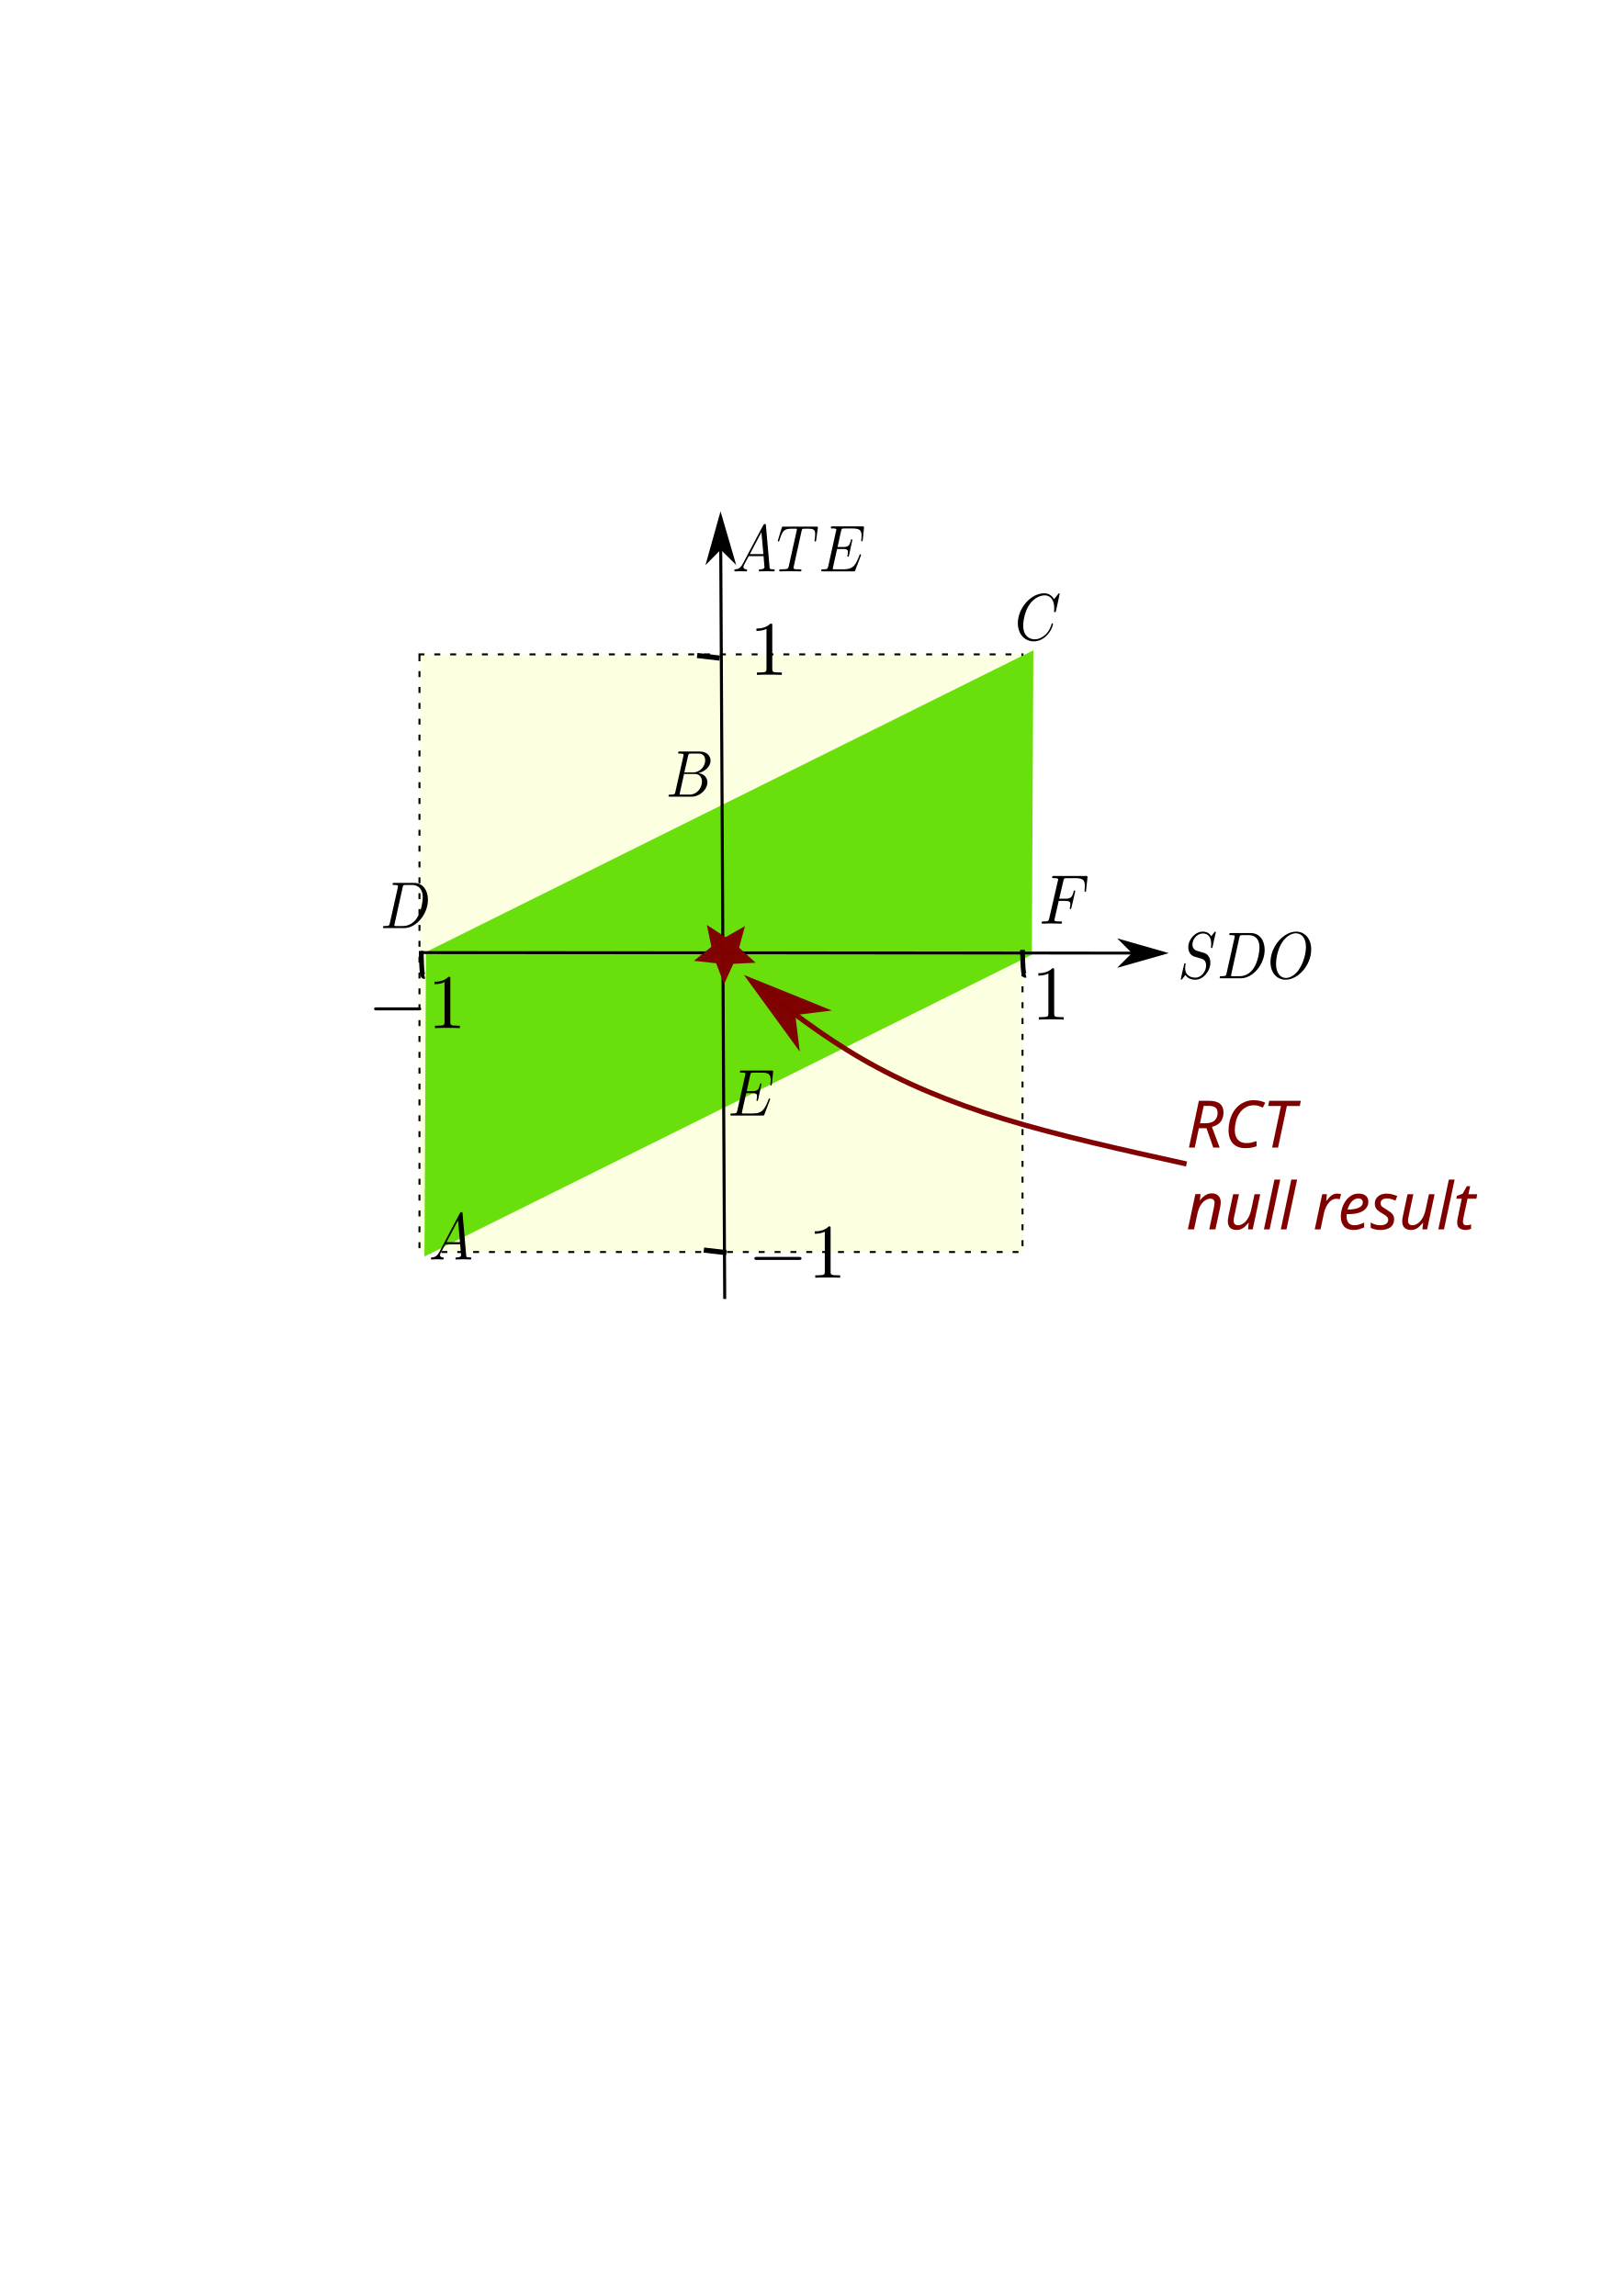
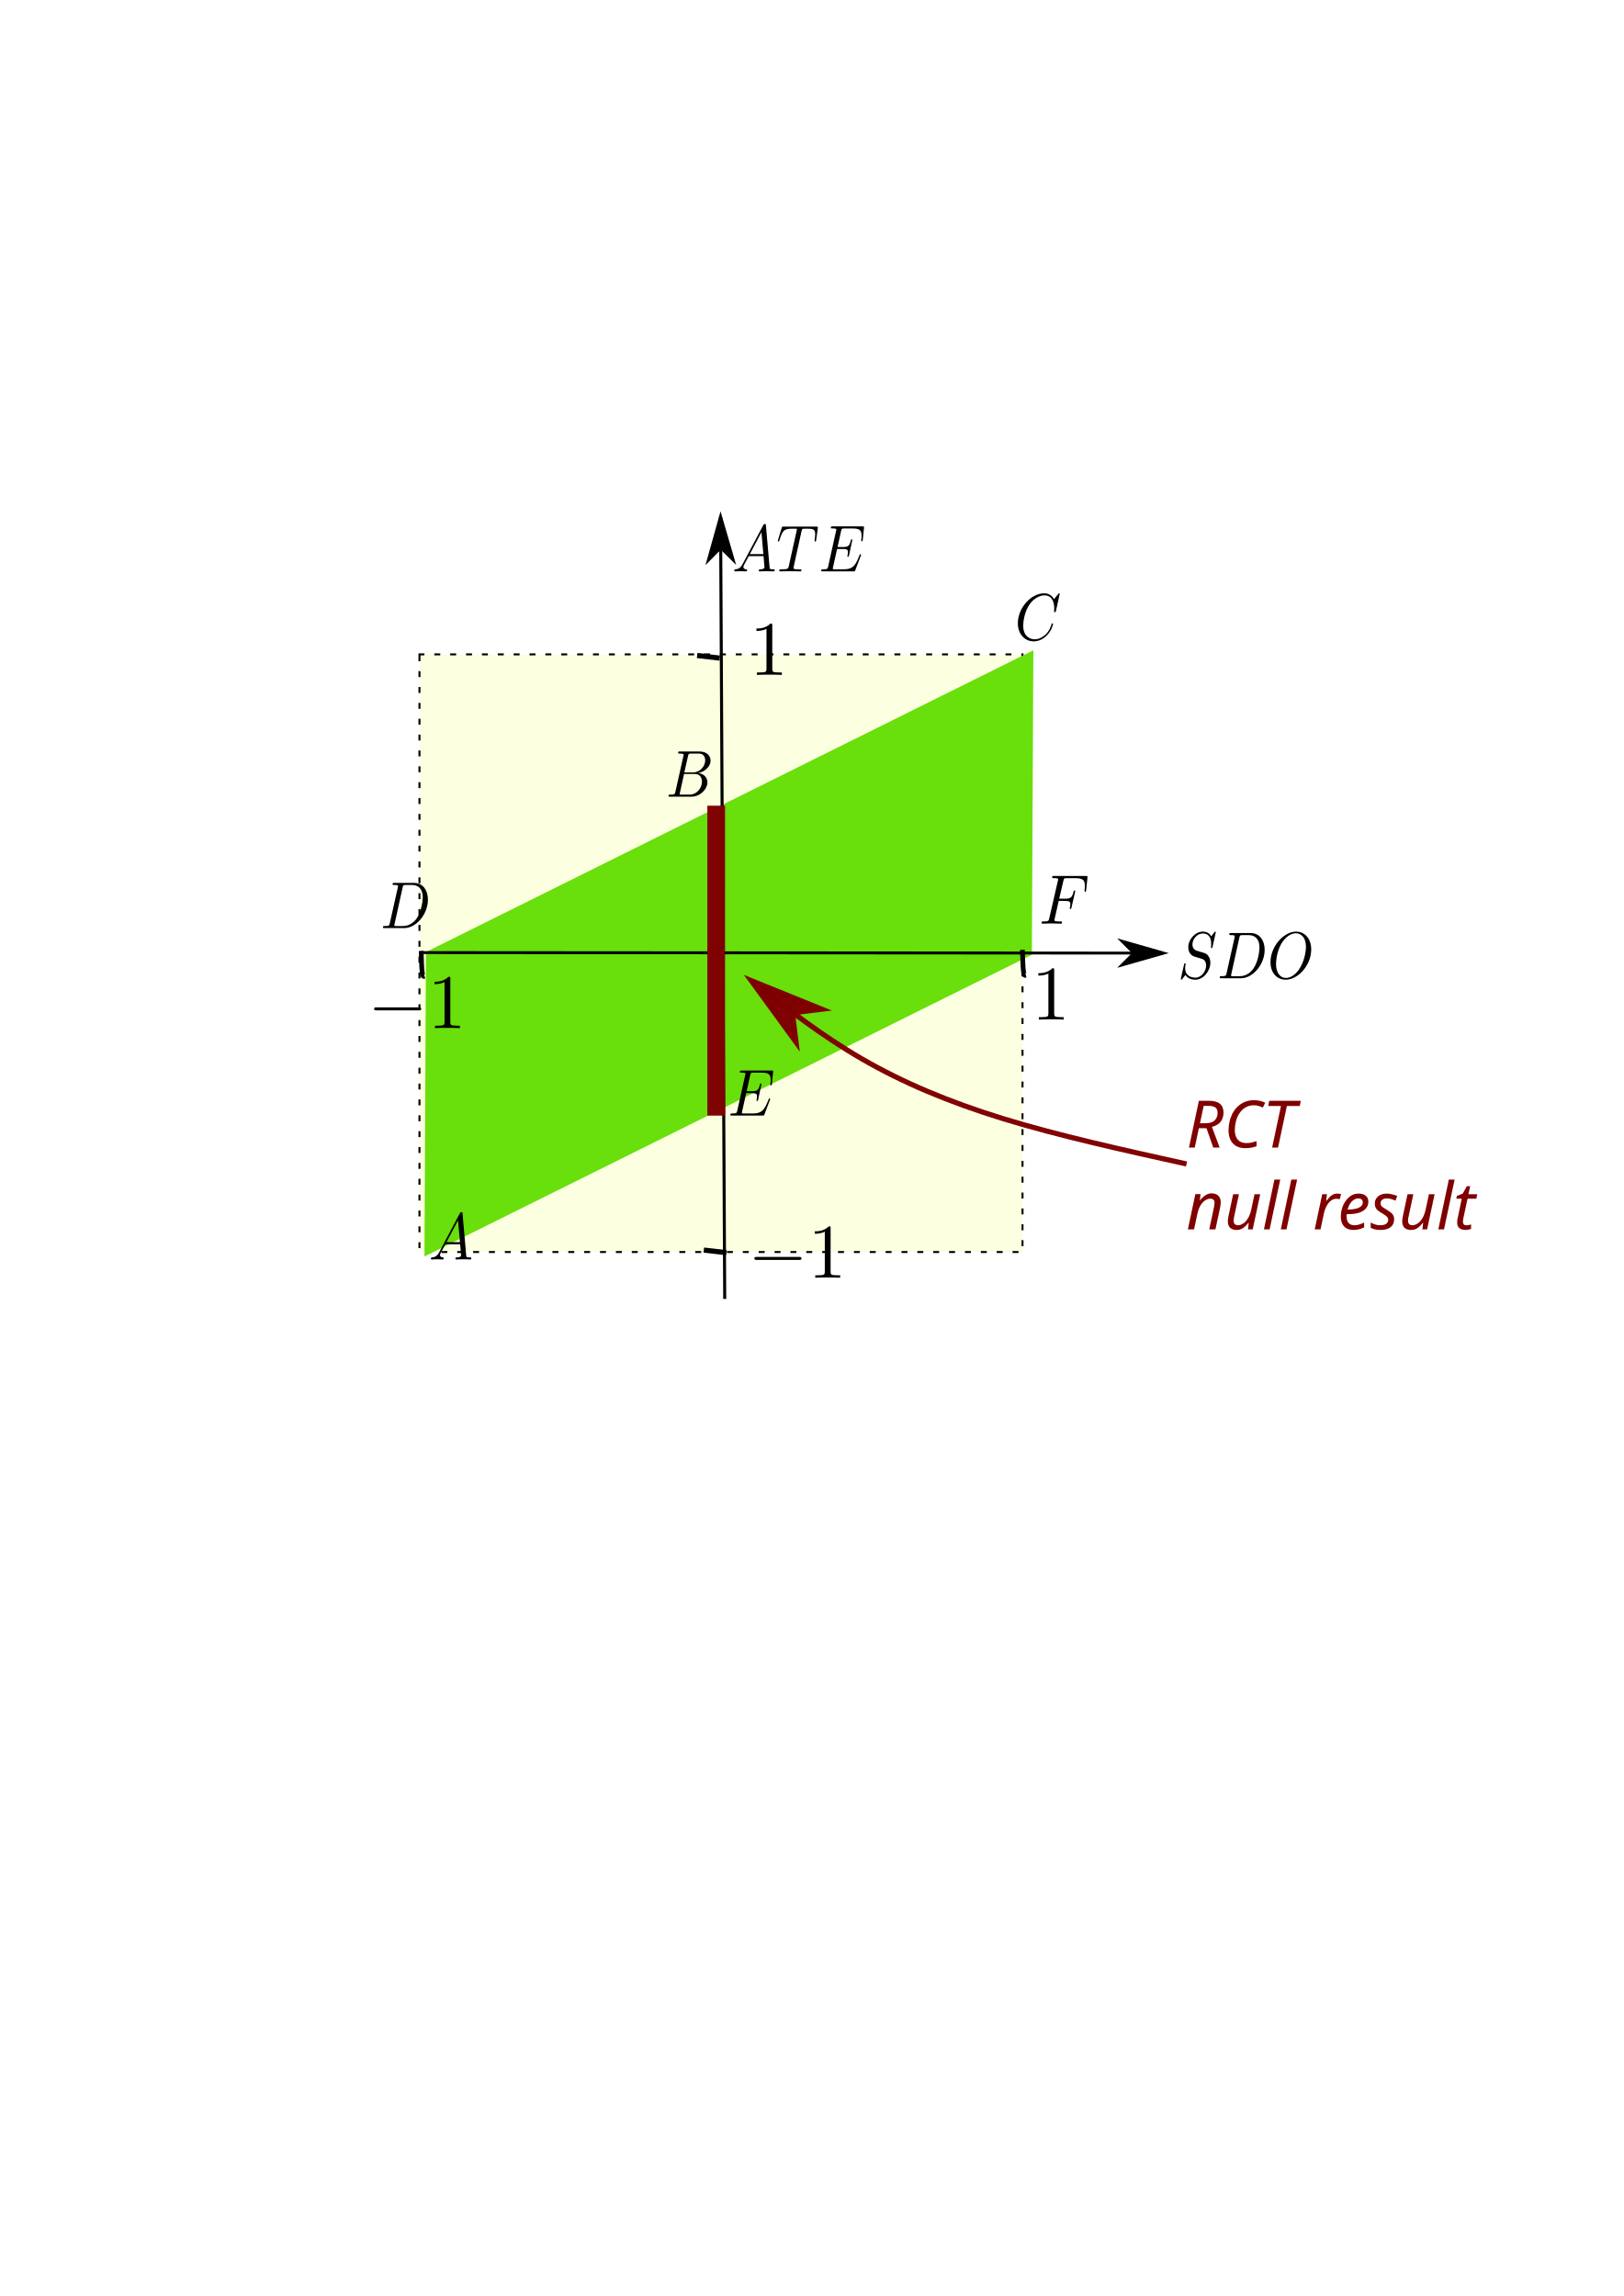
<svg xmlns="http://www.w3.org/2000/svg" xmlns:ns1="http://www.openswatchbook.org/uri/2009/osb" xmlns:xlink="http://www.w3.org/1999/xlink" width="210mm" height="297mm" viewBox="0 0 210 297" version="1.1" id="svg8">
  <defs id="defs2">
    <marker style="overflow:visible" id="marker1200" refX="0.0" refY="0.0" orient="auto">
      <path transform="scale(0.8) translate(12.5,0)" style="fill-rule:evenodd;stroke:#800000;stroke-width:1pt;stroke-opacity:0.987;fill:#800000;fill-opacity:0.987" d="M 0.0,0.0 L 5.0,-5.0 L -12.5,0.0 L 5.0,5.0 L 0.0,0.0 z " id="path1198" />
    </marker>
    <marker style="overflow:visible;" id="marker1040" refX="0.0" refY="0.0" orient="auto">
      <path transform="scale(0.8) rotate(180) translate(12.5,0)" style="fill-rule:evenodd;stroke:#000000;stroke-width:1pt;stroke-opacity:1;fill:#000000;fill-opacity:1" d="M 0.0,0.0 L 5.0,-5.0 L -12.5,0.0 L 5.0,5.0 L 0.0,0.0 z " id="path1038" />
    </marker>
    <linearGradient id="linearGradient2947" ns1:paint="solid">
      <stop style="stop-color:#ff0000;stop-opacity:1;" offset="0" id="stop2945" />
    </linearGradient>
    <marker style="overflow:visible;" id="marker2329" refX="0.0" refY="0.0" orient="auto">
      <path transform="scale(0.8) rotate(180) translate(12.5,0)" style="fill-rule:evenodd;stroke:#e900eb;stroke-width:1pt;stroke-opacity:1;fill:#e900eb;fill-opacity:1" d="M 0.0,0.0 L 5.0,-5.0 L -12.5,0.0 L 5.0,5.0 L 0.0,0.0 z " id="path2327" />
    </marker>
    <marker style="overflow:visible;" id="Arrow1Lend" refX="0.0" refY="0.0" orient="auto">
      <path transform="scale(0.8) rotate(180) translate(12.5,0)" style="fill-rule:evenodd;stroke:#000000;stroke-width:1pt;stroke-opacity:1;fill:#000000;fill-opacity:1" d="M 0.0,0.0 L 5.0,-5.0 L -12.5,0.0 L 5.0,5.0 L 0.0,0.0 z " id="path852" />
    </marker>
    <marker style="overflow:visible" id="Arrow1Lstart" refX="0.0" refY="0.0" orient="auto">
      <path transform="scale(0.8) translate(12.5,0)" style="fill-rule:evenodd;stroke:#000000;stroke-width:1pt;stroke-opacity:1;fill:#000000;fill-opacity:1" d="M 0.0,0.0 L 5.0,-5.0 L -12.5,0.0 L 5.0,5.0 L 0.0,0.0 z " id="path849" />
    </marker>
    <g id="g5959">
      <symbol overflow="visible" id="symbol9139">
        <path style="stroke:none;" d="" id="path3094" />
      </symbol>
      <symbol overflow="visible" id="symbol7277">
        <path style="stroke:none;" d="M 1.781 -1.141 C 1.391 -0.484 1 -0.344 0.562 -0.312 C 0.438 -0.297 0.344 -0.297 0.344 -0.109 C 0.344 -0.047 0.406 0 0.484 0 C 0.75 0 1.062 -0.031 1.328 -0.031 C 1.672 -0.031 2.016 0 2.328 0 C 2.391 0 2.516 0 2.516 -0.188 C 2.516 -0.297 2.438 -0.312 2.359 -0.312 C 2.141 -0.328 1.891 -0.406 1.891 -0.656 C 1.891 -0.781 1.953 -0.891 2.031 -1.031 L 2.797 -2.297 L 5.297 -2.297 C 5.312 -2.094 5.453 -0.734 5.453 -0.641 C 5.453 -0.344 4.938 -0.312 4.734 -0.312 C 4.594 -0.312 4.5 -0.312 4.5 -0.109 C 4.5 0 4.609 0 4.641 0 C 5.047 0 5.469 -0.031 5.875 -0.031 C 6.125 -0.031 6.766 0 7.016 0 C 7.062 0 7.188 0 7.188 -0.203 C 7.188 -0.312 7.094 -0.312 6.953 -0.312 C 6.344 -0.312 6.344 -0.375 6.312 -0.672 L 5.703 -6.891 C 5.688 -7.094 5.688 -7.141 5.516 -7.141 C 5.359 -7.141 5.312 -7.062 5.25 -6.969 Z M 2.984 -2.609 L 4.938 -5.906 L 5.266 -2.609 Z M 2.984 -2.609 " id="path9609" />
      </symbol>
      <symbol overflow="visible" id="symbol2894">
        <path style="stroke:none;" d="M 4.25 -6.047 C 4.328 -6.328 4.359 -6.391 4.484 -6.422 C 4.578 -6.438 4.906 -6.438 5.109 -6.438 C 6.125 -6.438 6.562 -6.406 6.562 -5.625 C 6.562 -5.469 6.531 -5.078 6.484 -4.828 C 6.484 -4.781 6.453 -4.672 6.453 -4.641 C 6.453 -4.578 6.484 -4.5 6.578 -4.5 C 6.688 -4.5 6.703 -4.578 6.734 -4.734 L 7 -6.469 C 7.016 -6.516 7.016 -6.609 7.016 -6.641 C 7.016 -6.75 6.922 -6.75 6.75 -6.75 L 1.219 -6.75 C 0.984 -6.75 0.969 -6.734 0.891 -6.547 L 0.297 -4.797 C 0.297 -4.781 0.234 -4.641 0.234 -4.609 C 0.234 -4.562 0.297 -4.5 0.359 -4.5 C 0.453 -4.5 0.469 -4.562 0.531 -4.719 C 1.062 -6.266 1.328 -6.438 2.797 -6.438 L 3.188 -6.438 C 3.469 -6.438 3.469 -6.406 3.469 -6.312 C 3.469 -6.266 3.438 -6.141 3.422 -6.109 L 2.094 -0.781 C 2 -0.422 1.969 -0.312 0.906 -0.312 C 0.547 -0.312 0.484 -0.312 0.484 -0.125 C 0.484 0 0.594 0 0.656 0 C 0.922 0 1.203 -0.016 1.469 -0.016 C 1.75 -0.016 2.047 -0.031 2.328 -0.031 C 2.609 -0.031 2.875 -0.016 3.156 -0.016 C 3.438 -0.016 3.734 0 4.016 0 C 4.109 0 4.234 0 4.234 -0.203 C 4.234 -0.312 4.156 -0.312 3.891 -0.312 C 3.656 -0.312 3.516 -0.312 3.266 -0.328 C 2.969 -0.359 2.891 -0.391 2.891 -0.547 C 2.891 -0.562 2.891 -0.609 2.938 -0.75 Z M 4.25 -6.047 " id="path138" />
      </symbol>
      <symbol overflow="visible" id="symbol2901">
        <path style="stroke:none;" d="M 7.062 -2.328 C 7.078 -2.375 7.109 -2.438 7.109 -2.469 C 7.109 -2.469 7.109 -2.578 6.984 -2.578 C 6.891 -2.578 6.875 -2.516 6.859 -2.453 C 6.203 -0.984 5.844 -0.312 4.141 -0.312 L 2.688 -0.312 C 2.547 -0.312 2.516 -0.312 2.469 -0.312 C 2.359 -0.328 2.328 -0.344 2.328 -0.422 C 2.328 -0.453 2.328 -0.469 2.375 -0.641 L 3.062 -3.375 L 4.047 -3.375 C 4.891 -3.375 4.891 -3.156 4.891 -2.906 C 4.891 -2.844 4.891 -2.719 4.828 -2.422 C 4.812 -2.375 4.797 -2.344 4.797 -2.312 C 4.797 -2.266 4.828 -2.203 4.922 -2.203 C 5 -2.203 5.031 -2.25 5.078 -2.406 L 5.641 -4.734 C 5.641 -4.797 5.594 -4.844 5.516 -4.844 C 5.438 -4.844 5.406 -4.781 5.391 -4.672 C 5.172 -3.906 5 -3.672 4.078 -3.672 L 3.141 -3.672 L 3.734 -6.078 C 3.828 -6.438 3.844 -6.469 4.281 -6.469 L 5.688 -6.469 C 6.891 -6.469 7.203 -6.188 7.203 -5.359 C 7.203 -5.125 7.203 -5.109 7.156 -4.828 C 7.156 -4.781 7.141 -4.703 7.141 -4.656 C 7.141 -4.609 7.172 -4.531 7.266 -4.531 C 7.375 -4.531 7.391 -4.594 7.406 -4.781 L 7.609 -6.516 C 7.641 -6.781 7.594 -6.781 7.344 -6.781 L 2.297 -6.781 C 2.109 -6.781 2 -6.781 2 -6.578 C 2 -6.469 2.094 -6.469 2.281 -6.469 C 2.656 -6.469 2.938 -6.469 2.938 -6.297 C 2.938 -6.25 2.938 -6.234 2.875 -6.047 L 1.562 -0.781 C 1.469 -0.391 1.453 -0.312 0.656 -0.312 C 0.484 -0.312 0.375 -0.312 0.375 -0.125 C 0.375 0 0.469 0 0.656 0 L 5.828 0 C 6.062 0 6.078 -0.016 6.141 -0.172 Z M 7.062 -2.328 " id="path513" />
      </symbol>
    </g>
    <g id="g1998">
      <symbol overflow="visible" id="symbol3858">
        <path style="stroke:none;" d="" id="path2053" />
      </symbol>
      <symbol overflow="visible" id="symbol8276">
        <path style="stroke:none;" d="M 6.438 -6.922 C 6.438 -6.953 6.406 -7.031 6.312 -7.031 C 6.266 -7.031 6.266 -7.016 6.141 -6.875 L 5.656 -6.312 C 5.406 -6.781 4.891 -7.031 4.234 -7.031 C 2.969 -7.031 1.781 -5.875 1.781 -4.672 C 1.781 -3.875 2.297 -3.406 2.812 -3.266 L 3.875 -2.984 C 4.25 -2.891 4.797 -2.734 4.797 -1.922 C 4.797 -1.031 3.984 -0.094 3 -0.094 C 2.359 -0.094 1.25 -0.312 1.25 -1.547 C 1.25 -1.781 1.312 -2.031 1.312 -2.078 C 1.328 -2.125 1.328 -2.141 1.328 -2.156 C 1.328 -2.25 1.266 -2.266 1.219 -2.266 C 1.172 -2.266 1.141 -2.25 1.109 -2.219 C 1.078 -2.188 0.516 0.094 0.516 0.125 C 0.516 0.172 0.562 0.219 0.625 0.219 C 0.672 0.219 0.688 0.203 0.812 0.062 L 1.297 -0.5 C 1.719 0.078 2.406 0.219 2.984 0.219 C 4.344 0.219 5.516 -1.109 5.516 -2.344 C 5.516 -3.031 5.172 -3.375 5.031 -3.516 C 4.797 -3.734 4.641 -3.781 3.766 -4 C 3.531 -4.062 3.188 -4.172 3.094 -4.188 C 2.828 -4.281 2.484 -4.562 2.484 -5.094 C 2.484 -5.906 3.281 -6.75 4.234 -6.75 C 5.047 -6.75 5.656 -6.312 5.656 -5.203 C 5.656 -4.891 5.625 -4.703 5.625 -4.641 C 5.625 -4.641 5.625 -4.547 5.734 -4.547 C 5.844 -4.547 5.859 -4.578 5.891 -4.75 Z M 6.438 -6.922 " id="path7736" />
      </symbol>
      <symbol overflow="visible" id="symbol7951">
        <path style="stroke:none;" d="M 1.578 -0.781 C 1.484 -0.391 1.469 -0.312 0.672 -0.312 C 0.516 -0.312 0.406 -0.312 0.406 -0.125 C 0.406 0 0.484 0 0.672 0 L 3.984 0 C 6.047 0 8.016 -2.109 8.016 -4.281 C 8.016 -5.688 7.172 -6.812 5.672 -6.812 L 2.328 -6.812 C 2.141 -6.812 2.031 -6.812 2.031 -6.625 C 2.031 -6.5 2.109 -6.5 2.312 -6.5 C 2.438 -6.5 2.625 -6.484 2.734 -6.484 C 2.906 -6.453 2.953 -6.438 2.953 -6.312 C 2.953 -6.281 2.953 -6.25 2.922 -6.125 Z M 3.734 -6.125 C 3.828 -6.469 3.844 -6.5 4.281 -6.5 L 5.344 -6.5 C 6.312 -6.5 7.141 -5.969 7.141 -4.656 C 7.141 -4.172 6.953 -2.531 6.094 -1.438 C 5.812 -1.062 5.031 -0.312 3.797 -0.312 L 2.672 -0.312 C 2.531 -0.312 2.516 -0.312 2.453 -0.312 C 2.359 -0.328 2.328 -0.344 2.328 -0.422 C 2.328 -0.453 2.328 -0.469 2.375 -0.641 Z M 3.734 -6.125 " id="path5138" />
      </symbol>
      <symbol overflow="visible" id="symbol313">
        <path style="stroke:none;" d="M 7.375 -4.344 C 7.375 -5.953 6.312 -7.031 4.828 -7.031 C 2.688 -7.031 0.484 -4.766 0.484 -2.438 C 0.484 -0.781 1.609 0.219 3.047 0.219 C 5.156 0.219 7.375 -1.969 7.375 -4.344 Z M 3.094 -0.047 C 2.109 -0.047 1.422 -0.844 1.422 -2.156 C 1.422 -2.609 1.562 -4.062 2.328 -5.219 C 3.016 -6.266 3.984 -6.781 4.781 -6.781 C 5.594 -6.781 6.484 -6.219 6.484 -4.734 C 6.484 -4.016 6.219 -2.469 5.234 -1.234 C 4.75 -0.625 3.938 -0.047 3.094 -0.047 Z M 3.094 -0.047 " id="path3233" />
      </symbol>
    </g>
    <g id="g3129">
      <symbol overflow="visible" id="symbol5662">
        <path style="stroke:none;" d="" id="path8123" />
      </symbol>
      <symbol overflow="visible" id="symbol1114">
        <path style="stroke:none;" d="M 1.781 -1.141 C 1.391 -0.484 1 -0.344 0.562 -0.312 C 0.438 -0.297 0.344 -0.297 0.344 -0.109 C 0.344 -0.047 0.406 0 0.484 0 C 0.75 0 1.062 -0.031 1.328 -0.031 C 1.672 -0.031 2.016 0 2.328 0 C 2.391 0 2.516 0 2.516 -0.188 C 2.516 -0.297 2.438 -0.312 2.359 -0.312 C 2.141 -0.328 1.891 -0.406 1.891 -0.656 C 1.891 -0.781 1.953 -0.891 2.031 -1.031 L 2.797 -2.297 L 5.297 -2.297 C 5.312 -2.094 5.453 -0.734 5.453 -0.641 C 5.453 -0.344 4.938 -0.312 4.734 -0.312 C 4.594 -0.312 4.5 -0.312 4.5 -0.109 C 4.5 0 4.609 0 4.641 0 C 5.047 0 5.469 -0.031 5.875 -0.031 C 6.125 -0.031 6.766 0 7.016 0 C 7.062 0 7.188 0 7.188 -0.203 C 7.188 -0.312 7.094 -0.312 6.953 -0.312 C 6.344 -0.312 6.344 -0.375 6.312 -0.672 L 5.703 -6.891 C 5.688 -7.094 5.688 -7.141 5.516 -7.141 C 5.359 -7.141 5.312 -7.062 5.25 -6.969 Z M 2.984 -2.609 L 4.938 -5.906 L 5.266 -2.609 Z M 2.984 -2.609 " id="path9871" />
      </symbol>
    </g>
    <g id="g2174">
      <symbol overflow="visible" id="symbol1775">
        <path style="stroke:none;" d="" id="path1496" />
      </symbol>
      <symbol overflow="visible" id="symbol6595">
        <path style="stroke:none;" d="M 1.594 -0.781 C 1.5 -0.391 1.469 -0.312 0.688 -0.312 C 0.516 -0.312 0.422 -0.312 0.422 -0.109 C 0.422 0 0.516 0 0.688 0 L 4.25 0 C 5.828 0 7 -1.172 7 -2.156 C 7 -2.875 6.422 -3.453 5.453 -3.562 C 6.484 -3.75 7.531 -4.484 7.531 -5.438 C 7.531 -6.172 6.875 -6.812 5.688 -6.812 L 2.328 -6.812 C 2.141 -6.812 2.047 -6.812 2.047 -6.609 C 2.047 -6.5 2.141 -6.5 2.328 -6.5 C 2.344 -6.5 2.531 -6.5 2.703 -6.484 C 2.875 -6.453 2.969 -6.453 2.969 -6.312 C 2.969 -6.281 2.953 -6.25 2.938 -6.125 Z M 3.094 -3.656 L 3.719 -6.125 C 3.812 -6.469 3.828 -6.5 4.25 -6.5 L 5.547 -6.5 C 6.422 -6.5 6.625 -5.906 6.625 -5.469 C 6.625 -4.594 5.766 -3.656 4.562 -3.656 Z M 2.656 -0.312 C 2.516 -0.312 2.5 -0.312 2.438 -0.312 C 2.328 -0.328 2.297 -0.344 2.297 -0.422 C 2.297 -0.453 2.297 -0.469 2.359 -0.641 L 3.047 -3.422 L 4.922 -3.422 C 5.875 -3.422 6.078 -2.688 6.078 -2.266 C 6.078 -1.281 5.188 -0.312 4 -0.312 Z M 2.656 -0.312 " id="path8096" />
      </symbol>
    </g>
    <g id="g8852">
      <symbol overflow="visible" id="symbol911">
        <path style="stroke:none;" d="" id="path3049" />
      </symbol>
      <symbol overflow="visible" id="symbol7238">
        <path style="stroke:none;" d="M 7.578 -6.922 C 7.578 -6.953 7.562 -7.031 7.469 -7.031 C 7.438 -7.031 7.422 -7.016 7.312 -6.906 L 6.625 -6.141 C 6.531 -6.281 6.078 -7.031 4.969 -7.031 C 2.734 -7.031 0.5 -4.828 0.5 -2.516 C 0.5 -0.875 1.672 0.219 3.203 0.219 C 4.062 0.219 4.828 -0.172 5.359 -0.641 C 6.281 -1.453 6.453 -2.359 6.453 -2.391 C 6.453 -2.5 6.344 -2.5 6.328 -2.5 C 6.266 -2.5 6.219 -2.469 6.203 -2.391 C 6.109 -2.109 5.875 -1.391 5.188 -0.812 C 4.5 -0.266 3.875 -0.094 3.359 -0.094 C 2.469 -0.094 1.406 -0.609 1.406 -2.156 C 1.406 -2.734 1.609 -4.344 2.609 -5.516 C 3.219 -6.219 4.156 -6.719 5.047 -6.719 C 6.062 -6.719 6.656 -5.953 6.656 -4.797 C 6.656 -4.391 6.625 -4.391 6.625 -4.281 C 6.625 -4.188 6.734 -4.188 6.766 -4.188 C 6.891 -4.188 6.891 -4.203 6.953 -4.391 Z M 7.578 -6.922 " id="path967" />
      </symbol>
    </g>
    <g id="g544">
      <symbol overflow="visible" id="symbol5259">
        <path style="stroke:none;" d="" id="path5428" />
      </symbol>
      <symbol overflow="visible" id="symbol930">
        <path style="stroke:none;" d="M 1.578 -0.781 C 1.484 -0.391 1.469 -0.312 0.672 -0.312 C 0.516 -0.312 0.406 -0.312 0.406 -0.125 C 0.406 0 0.484 0 0.672 0 L 3.984 0 C 6.047 0 8.016 -2.109 8.016 -4.281 C 8.016 -5.688 7.172 -6.812 5.672 -6.812 L 2.328 -6.812 C 2.141 -6.812 2.031 -6.812 2.031 -6.625 C 2.031 -6.5 2.109 -6.5 2.312 -6.5 C 2.438 -6.5 2.625 -6.484 2.734 -6.484 C 2.906 -6.453 2.953 -6.438 2.953 -6.312 C 2.953 -6.281 2.953 -6.25 2.922 -6.125 Z M 3.734 -6.125 C 3.828 -6.469 3.844 -6.5 4.281 -6.5 L 5.344 -6.5 C 6.312 -6.5 7.141 -5.969 7.141 -4.656 C 7.141 -4.172 6.953 -2.531 6.094 -1.438 C 5.812 -1.062 5.031 -0.312 3.797 -0.312 L 2.672 -0.312 C 2.531 -0.312 2.516 -0.312 2.453 -0.312 C 2.359 -0.328 2.328 -0.344 2.328 -0.422 C 2.328 -0.453 2.328 -0.469 2.375 -0.641 Z M 3.734 -6.125 " id="path3084" />
      </symbol>
    </g>
    <g id="g2280">
      <symbol overflow="visible" id="symbol3007">
        <path style="stroke:none;" d="" id="path229" />
      </symbol>
      <symbol overflow="visible" id="symbol4034">
        <path style="stroke:none;" d="M 7.062 -2.328 C 7.078 -2.375 7.109 -2.438 7.109 -2.469 C 7.109 -2.469 7.109 -2.578 6.984 -2.578 C 6.891 -2.578 6.875 -2.516 6.859 -2.453 C 6.203 -0.984 5.844 -0.312 4.141 -0.312 L 2.688 -0.312 C 2.547 -0.312 2.516 -0.312 2.469 -0.312 C 2.359 -0.328 2.328 -0.344 2.328 -0.422 C 2.328 -0.453 2.328 -0.469 2.375 -0.641 L 3.062 -3.375 L 4.047 -3.375 C 4.891 -3.375 4.891 -3.156 4.891 -2.906 C 4.891 -2.844 4.891 -2.719 4.828 -2.422 C 4.812 -2.375 4.797 -2.344 4.797 -2.312 C 4.797 -2.266 4.828 -2.203 4.922 -2.203 C 5 -2.203 5.031 -2.25 5.078 -2.406 L 5.641 -4.734 C 5.641 -4.797 5.594 -4.844 5.516 -4.844 C 5.438 -4.844 5.406 -4.781 5.391 -4.672 C 5.172 -3.906 5 -3.672 4.078 -3.672 L 3.141 -3.672 L 3.734 -6.078 C 3.828 -6.438 3.844 -6.469 4.281 -6.469 L 5.688 -6.469 C 6.891 -6.469 7.203 -6.188 7.203 -5.359 C 7.203 -5.125 7.203 -5.109 7.156 -4.828 C 7.156 -4.781 7.141 -4.703 7.141 -4.656 C 7.141 -4.609 7.172 -4.531 7.266 -4.531 C 7.375 -4.531 7.391 -4.594 7.406 -4.781 L 7.609 -6.516 C 7.641 -6.781 7.594 -6.781 7.344 -6.781 L 2.297 -6.781 C 2.109 -6.781 2 -6.781 2 -6.578 C 2 -6.469 2.094 -6.469 2.281 -6.469 C 2.656 -6.469 2.938 -6.469 2.938 -6.297 C 2.938 -6.25 2.938 -6.234 2.875 -6.047 L 1.562 -0.781 C 1.469 -0.391 1.453 -0.312 0.656 -0.312 C 0.484 -0.312 0.375 -0.312 0.375 -0.125 C 0.375 0 0.469 0 0.656 0 L 5.828 0 C 6.062 0 6.078 -0.016 6.141 -0.172 Z M 7.062 -2.328 " id="path2600" />
      </symbol>
    </g>
    <g id="g7643">
      <symbol overflow="visible" id="symbol4085">
        <path style="stroke:none;" d="" id="path6140" />
      </symbol>
      <symbol overflow="visible" id="symbol5610">
        <path style="stroke:none;" d="M 3.016 -3.234 L 3.984 -3.234 C 4.734 -3.234 4.812 -3.078 4.812 -2.797 C 4.812 -2.719 4.812 -2.609 4.75 -2.297 C 4.719 -2.25 4.719 -2.219 4.719 -2.188 C 4.719 -2.109 4.781 -2.078 4.828 -2.078 C 4.938 -2.078 4.938 -2.109 4.984 -2.281 L 5.531 -4.453 C 5.562 -4.562 5.562 -4.578 5.562 -4.609 C 5.562 -4.625 5.547 -4.719 5.438 -4.719 C 5.344 -4.719 5.328 -4.672 5.297 -4.5 C 5.078 -3.734 4.859 -3.547 4 -3.547 L 3.094 -3.547 L 3.734 -6.078 C 3.828 -6.438 3.844 -6.469 4.281 -6.469 L 5.594 -6.469 C 6.812 -6.469 7.047 -6.141 7.047 -5.375 C 7.047 -5.141 7.047 -5.109 7.016 -4.828 C 7 -4.703 7 -4.688 7 -4.656 C 7 -4.609 7.031 -4.531 7.125 -4.531 C 7.234 -4.531 7.234 -4.594 7.25 -4.781 L 7.453 -6.516 C 7.484 -6.781 7.438 -6.781 7.188 -6.781 L 2.297 -6.781 C 2.109 -6.781 2 -6.781 2 -6.578 C 2 -6.469 2.094 -6.469 2.281 -6.469 C 2.656 -6.469 2.938 -6.469 2.938 -6.297 C 2.938 -6.25 2.938 -6.234 2.875 -6.047 L 1.562 -0.781 C 1.469 -0.391 1.453 -0.312 0.656 -0.312 C 0.484 -0.312 0.375 -0.312 0.375 -0.125 C 0.375 0 0.5 0 0.531 0 C 0.812 0 1.562 -0.031 1.844 -0.031 C 2.172 -0.031 3 0 3.328 0 C 3.422 0 3.531 0 3.531 -0.188 C 3.531 -0.266 3.484 -0.297 3.484 -0.297 C 3.453 -0.312 3.422 -0.312 3.203 -0.312 C 2.984 -0.312 2.938 -0.312 2.688 -0.328 C 2.391 -0.359 2.359 -0.406 2.359 -0.531 C 2.359 -0.547 2.359 -0.609 2.406 -0.75 Z M 3.016 -3.234 " id="path6132" />
      </symbol>
    </g>
    <g id="g3310">
      <symbol overflow="visible" id="symbol6884">
        <path style="stroke:none;" d="" id="path7811" />
      </symbol>
      <symbol overflow="visible" id="symbol4169">
        <path style="stroke:none;" d="M 2.938 -6.375 C 2.938 -6.625 2.938 -6.641 2.703 -6.641 C 2.078 -6 1.203 -6 0.891 -6 L 0.891 -5.688 C 1.094 -5.688 1.672 -5.688 2.188 -5.953 L 2.188 -0.781 C 2.188 -0.422 2.156 -0.312 1.266 -0.312 L 0.953 -0.312 L 0.953 0 C 1.297 -0.031 2.156 -0.031 2.562 -0.031 C 2.953 -0.031 3.828 -0.031 4.172 0 L 4.172 -0.312 L 3.859 -0.312 C 2.953 -0.312 2.938 -0.422 2.938 -0.781 Z M 2.938 -6.375 " id="path8517" />
      </symbol>
    </g>
    <g id="g7994">
      <symbol overflow="visible" id="symbol8365">
        <path style="stroke:none;" d="" id="path2134" />
      </symbol>
      <symbol overflow="visible" id="symbol5841">
        <path style="stroke:none;" d="M 6.562 -2.297 C 6.734 -2.297 6.922 -2.297 6.922 -2.5 C 6.922 -2.688 6.734 -2.688 6.562 -2.688 L 1.172 -2.688 C 1 -2.688 0.828 -2.688 0.828 -2.5 C 0.828 -2.297 1 -2.297 1.172 -2.297 Z M 6.562 -2.297 " id="path2709" />
      </symbol>
      <symbol overflow="visible" id="symbol4875">
        <path style="stroke:none;" d="" id="path900" />
      </symbol>
      <symbol overflow="visible" id="symbol2680">
        <path style="stroke:none;" d="M 2.938 -6.375 C 2.938 -6.625 2.938 -6.641 2.703 -6.641 C 2.078 -6 1.203 -6 0.891 -6 L 0.891 -5.688 C 1.094 -5.688 1.672 -5.688 2.188 -5.953 L 2.188 -0.781 C 2.188 -0.422 2.156 -0.312 1.266 -0.312 L 0.953 -0.312 L 0.953 0 C 1.297 -0.031 2.156 -0.031 2.562 -0.031 C 2.953 -0.031 3.828 -0.031 4.172 0 L 4.172 -0.312 L 3.859 -0.312 C 2.953 -0.312 2.938 -0.422 2.938 -0.781 Z M 2.938 -6.375 " id="path4376" />
      </symbol>
    </g>
  </defs>
  <g id="layer1" style="display:inline">
    <rect style="fill:#fcffe0;fill-opacity:1;stroke:#000000;stroke-width:0.256;stroke-linecap:square;stroke-dasharray:0.513, 1.539;stroke-opacity:1" id="rect833" width="77.996" height="77.308" x="54.25" y="84.647" />
    <path style="fill:#69df0b;fill-opacity:1;stroke:none;stroke-width:0.265;stroke-linecap:square;stroke-dasharray:0.53, 1.59" id="path843" d="M 93.316,237.307 66.884,211.011 93.18,184.579 119.613,210.875 Z" transform="matrix(-1.497297,1.487021,-1.482287,-0.01049453,546.5716,-13.12424)" />
    <path style="fill:none;stroke:#000000;stroke-width:0.391;stroke-linecap:butt;stroke-linejoin:miter;stroke-miterlimit:4;stroke-dasharray:none;stroke-opacity:1;marker-start:url(#Arrow1Lstart)" d="m 93.194,66.902 c 0.179,33.707 0.358,67.413 0.536,101.118" id="path845" />
    <path style="fill:none;stroke:#000000;stroke-width:0.376;stroke-linecap:butt;stroke-linejoin:miter;stroke-miterlimit:4;stroke-dasharray:none;stroke-opacity:1;marker-end:url(#Arrow1Lend)" d="m 54.398,123.224 c 32.014,0.022 64.028,0.044 96.041,0.067" id="path1155" />
    <g transform="matrix(0.7644483,0,0,0.8583055,24.43096,3.562553)" id="g1279">
      <g id="g6684">
        <g style="fill:#000000;fill-opacity:1" id="g6569">
          <use xlink:href="#symbol7277" x="91.925" y="81.963" id="use7747" width="100%" height="100%" />
          <use xlink:href="#symbol2894" x="99.397" y="81.963" id="use2865" width="100%" height="100%" />
        </g>
        <g style="fill:#000000;fill-opacity:1" id="g7423">
          <use xlink:href="#symbol2901" x="106.604" y="81.963" id="use8891" width="100%" height="100%" />
        </g>
      </g>
    </g>
    <g transform="matrix(0.7644483,0,0,0.8583055,82.05194,56.19433)" id="g1346">
      <g id="g3822">
        <g style="fill:#000000;fill-opacity:1" id="g8189">
          <use xlink:href="#symbol8276" x="91.925" y="81.963" id="use5447" width="100%" height="100%" />
        </g>
        <g style="fill:#000000;fill-opacity:1" id="g9095">
          <use xlink:href="#symbol7951" x="98.612" y="81.963" id="use8822" width="100%" height="100%" />
        </g>
        <g style="fill:#000000;fill-opacity:1" id="g8101">
          <use xlink:href="#symbol313" x="107.129" y="81.963" id="use6439" width="100%" height="100%" />
        </g>
      </g>
    </g>
    <g transform="matrix(0.7644483,0,0,0.8583055,-14.80693,92.5708)" id="g1423">
      <g id="g9002">
        <g style="fill:#000000;fill-opacity:1" id="g9905">
          <use xlink:href="#symbol1114" x="91.925" y="81.963" id="use4508" width="100%" height="100%" />
        </g>
      </g>
    </g>
    <g transform="matrix(0.7644483,0,0,0.8583055,15.86906,32.70794)" id="g1501">
      <g id="g4419">
        <g style="fill:#000000;fill-opacity:1" id="g1099">
          <use xlink:href="#symbol6595" x="91.925" y="81.963" id="use7733" width="100%" height="100%" />
        </g>
      </g>
    </g>
    <g transform="matrix(0.7644483,0,0,0.8583055,60.98828,12.42932)" id="g1588">
      <g id="g4015">
        <g style="fill:#000000;fill-opacity:1" id="g9209">
          <use xlink:href="#symbol7238" x="91.925" y="81.963" id="use7095" width="100%" height="100%" />
        </g>
      </g>
    </g>
    <g transform="matrix(0.7644483,0,0,0.8583055,-21.05362,49.70562)" id="g1684">
      <g id="g3829">
        <g style="fill:#000000;fill-opacity:1" id="g4577">
          <use xlink:href="#symbol930" x="91.925" y="81.963" id="use532" width="100%" height="100%" />
        </g>
      </g>
    </g>
    <g transform="matrix(0.7644483,0,0,0.8583055,23.89789,73.95452)" id="g1789">
      <g id="g4759">
        <g style="fill:#000000;fill-opacity:1" id="g7126">
          <use xlink:href="#symbol4034" x="91.925" y="81.963" id="use411" width="100%" height="100%" />
        </g>
      </g>
    </g>
    <g transform="matrix(0.8381659,0,0,0.9096657,57.35067,44.9208)" id="g1909">
      <g id="g7737">
        <g style="fill:#000000;fill-opacity:1" id="g4902">
          <use xlink:href="#symbol5610" x="91.925" y="81.963" id="use6235" width="100%" height="100%" />
        </g>
      </g>
    </g>
    <g transform="translate(5.019136,5.338111)" id="g2032">
      <g id="g6313">
        <g style="fill:#000000;fill-opacity:1" id="g8873">
          <use xlink:href="#symbol4169" x="91.925" y="81.963" id="use9181" width="100%" height="100%" />
        </g>
      </g>
    </g>
    <g transform="translate(4.813162,83.31533)" id="g2170">
      <g id="g508">
        <g style="fill:#000000;fill-opacity:1" id="g8010">
          <use xlink:href="#symbol5841" x="91.925" y="81.963" id="use1659" width="100%" height="100%" />
        </g>
        <g style="fill:#000000;fill-opacity:1" id="g29">
          <use xlink:href="#symbol2680" x="99.674" y="81.963" id="use375" width="100%" height="100%" />
        </g>
      </g>
    </g>
    <g transform="translate(41.47821,49.92203)" id="g2032-9">
      <g id="g6313-4">
        <g style="fill:#000000;fill-opacity:1" id="g8873-2">
          <use xlink:href="#symbol4169" x="91.925" y="81.963" id="use9181-2" width="100%" height="100%" />
        </g>
      </g>
    </g>
    <g transform="translate(-44.3697,51.02936)" id="g2170-6">
      <g id="g508-4">
        <g style="fill:#000000;fill-opacity:1" id="g8010-1">
          <use xlink:href="#symbol5841" x="91.925" y="81.963" id="use1659-2" width="100%" height="100%" />
        </g>
        <g style="fill:#000000;fill-opacity:1" id="g29-8">
          <use xlink:href="#symbol2680" x="99.674" y="81.963" id="use375-8" width="100%" height="100%" />
        </g>
      </g>
    </g>
    <path style="fill:none;stroke:#000000;stroke-width:0.665;stroke-linecap:butt;stroke-linejoin:miter;stroke-miterlimit:4;stroke-dasharray:none;stroke-opacity:1" d="m 90.166,84.793 c 0.973,0.112 1.946,0.224 2.919,0.336" id="path2253" />
    <path style="fill:none;stroke:#000000;stroke-width:0.665;stroke-linecap:butt;stroke-linejoin:miter;stroke-miterlimit:4;stroke-dasharray:none;stroke-opacity:1" d="m 91.029,161.705 c 0.973,0.112 1.946,0.224 2.919,0.336" id="path2253-9" />
    <path style="fill:none;stroke:#000000;stroke-width:0.612;stroke-linecap:butt;stroke-linejoin:miter;stroke-miterlimit:4;stroke-dasharray:none;stroke-opacity:1" d="m 132.237,122.87 c 0.03,1.125 0.06,2.249 0.135,2.797 0.075,0.548 0.194,0.52 0.313,0.491" id="path2281" />
    <path style="fill:none;stroke:#000000;stroke-width:0.612;stroke-linecap:butt;stroke-linejoin:miter;stroke-miterlimit:4;stroke-dasharray:none;stroke-opacity:1" d="m 54.473,123.008 c 0.03,1.125 0.06,2.249 0.135,2.797 0.075,0.548 0.194,0.52 0.313,0.491" id="path2281-2" />
    <path style="fill:none;fill-opacity:1;stroke:#800000;stroke-width:0.665;stroke-linecap:butt;stroke-linejoin:miter;stroke-miterlimit:4;stroke-dasharray:none;stroke-opacity:0.987;marker-start:url(#marker1200)" d="m 97.223,126.9 c 4.511,3.523 9.022,7.046 14.255,10.074 5.233,3.028 11.187,5.562 18.293,7.742 7.106,2.181 15.41,4.018 23.69,5.851" id="path1188" />
    <text xml:space="preserve" style="font-size:8.467px;line-height:1.25;font-family:sans-serif;-inkscape-font-specification:'sans-serif, Normal';stroke-width:0.265" x="153.43" y="148.44" id="text1270">
      <tspan x="153.43" y="148.44" style="font-style:italic;font-variant:normal;font-weight:normal;font-stretch:normal;font-size:8.467px;font-family:sans-serif;-inkscape-font-specification:'sans-serif Italic';fill:#800000;stroke-width:0.265" id="tspan1272">RCT</tspan>
      <tspan x="153.43" y="159.023" style="font-style:italic;font-variant:normal;font-weight:normal;font-stretch:normal;font-size:8.467px;font-family:sans-serif;-inkscape-font-specification:'sans-serif Italic';fill:#800000;stroke-width:0.265" id="tspan1276">null result</tspan>
    </text>
-     <path style="fill:#800000;fill-rule:evenodd;stroke:#800000;stroke-width:2.265;stroke-opacity:0.987" id="path1036" d="m 93.743,124.361 -0.305,-0.804 -0.855,-0.095 0.67,-0.539 -0.173,-0.842 0.72,0.471 0.747,-0.425 -0.225,0.83 0.635,0.579 -0.859,0.042 z" />
+     <rect style="fill:#800000;fill-rule:evenodd;stroke:#800000;stroke-width:2.265;stroke-opacity:0.987" id="rect1027" width="0.028" height="37.826" x="92.616" y="105.353" />
  </g>
</svg>
